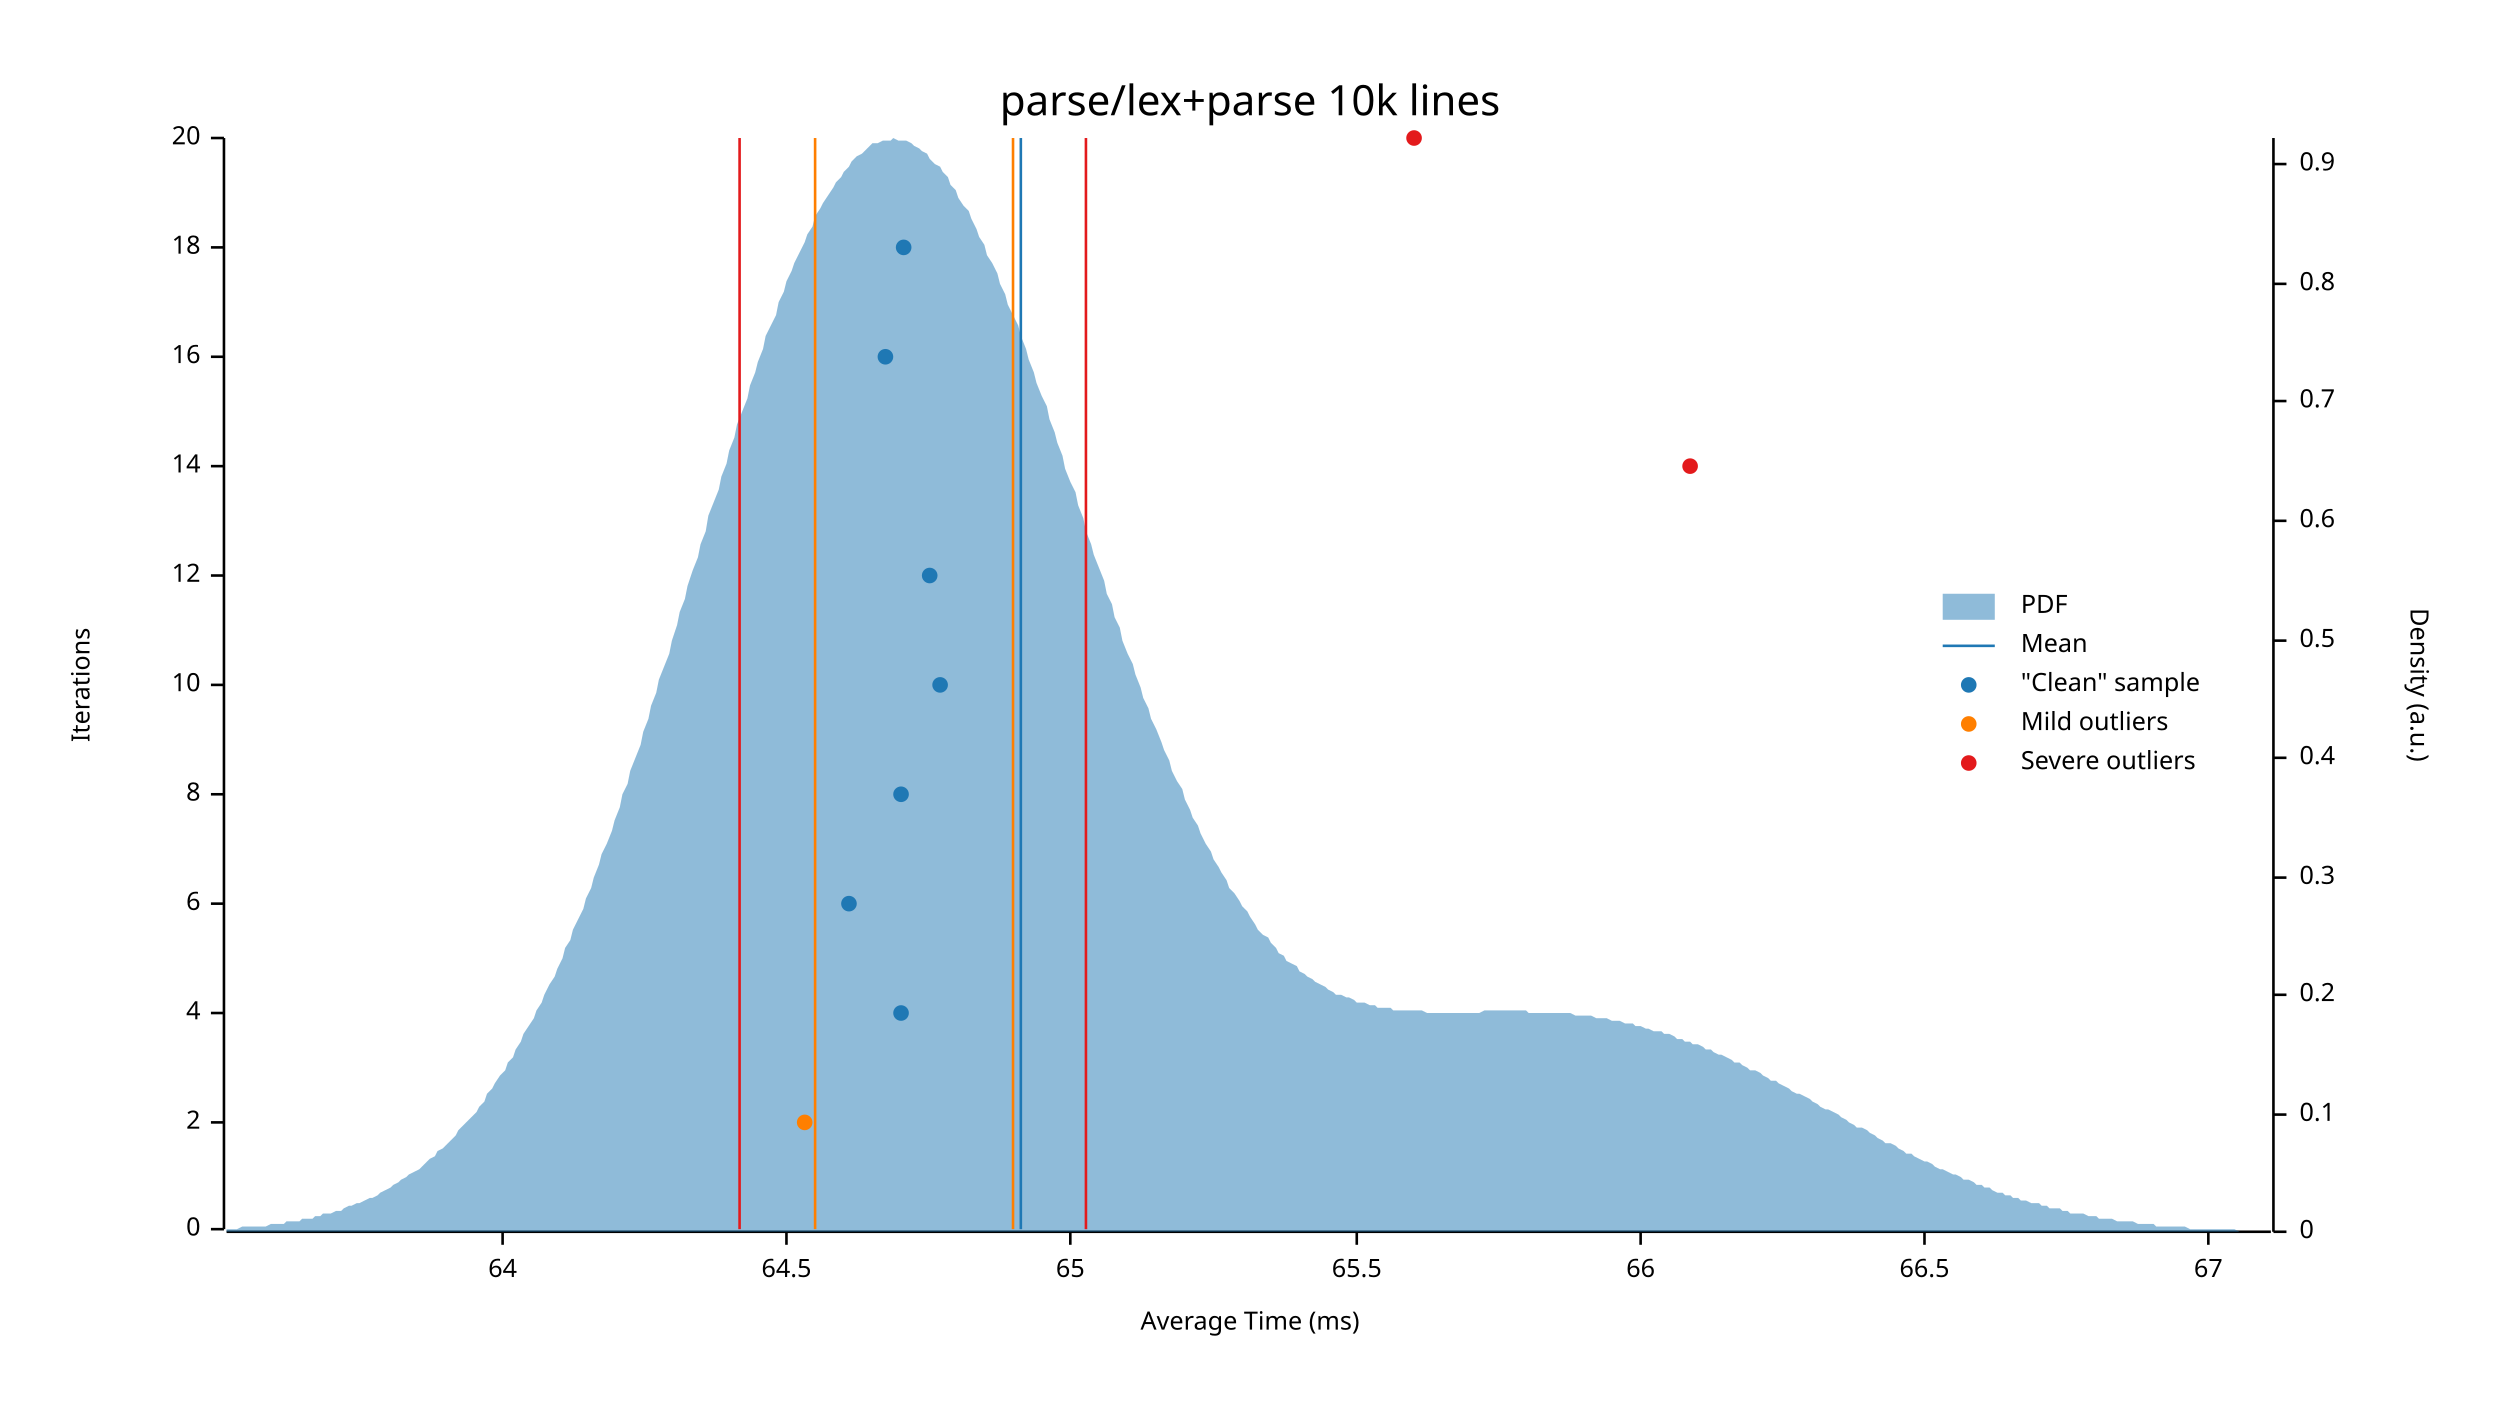
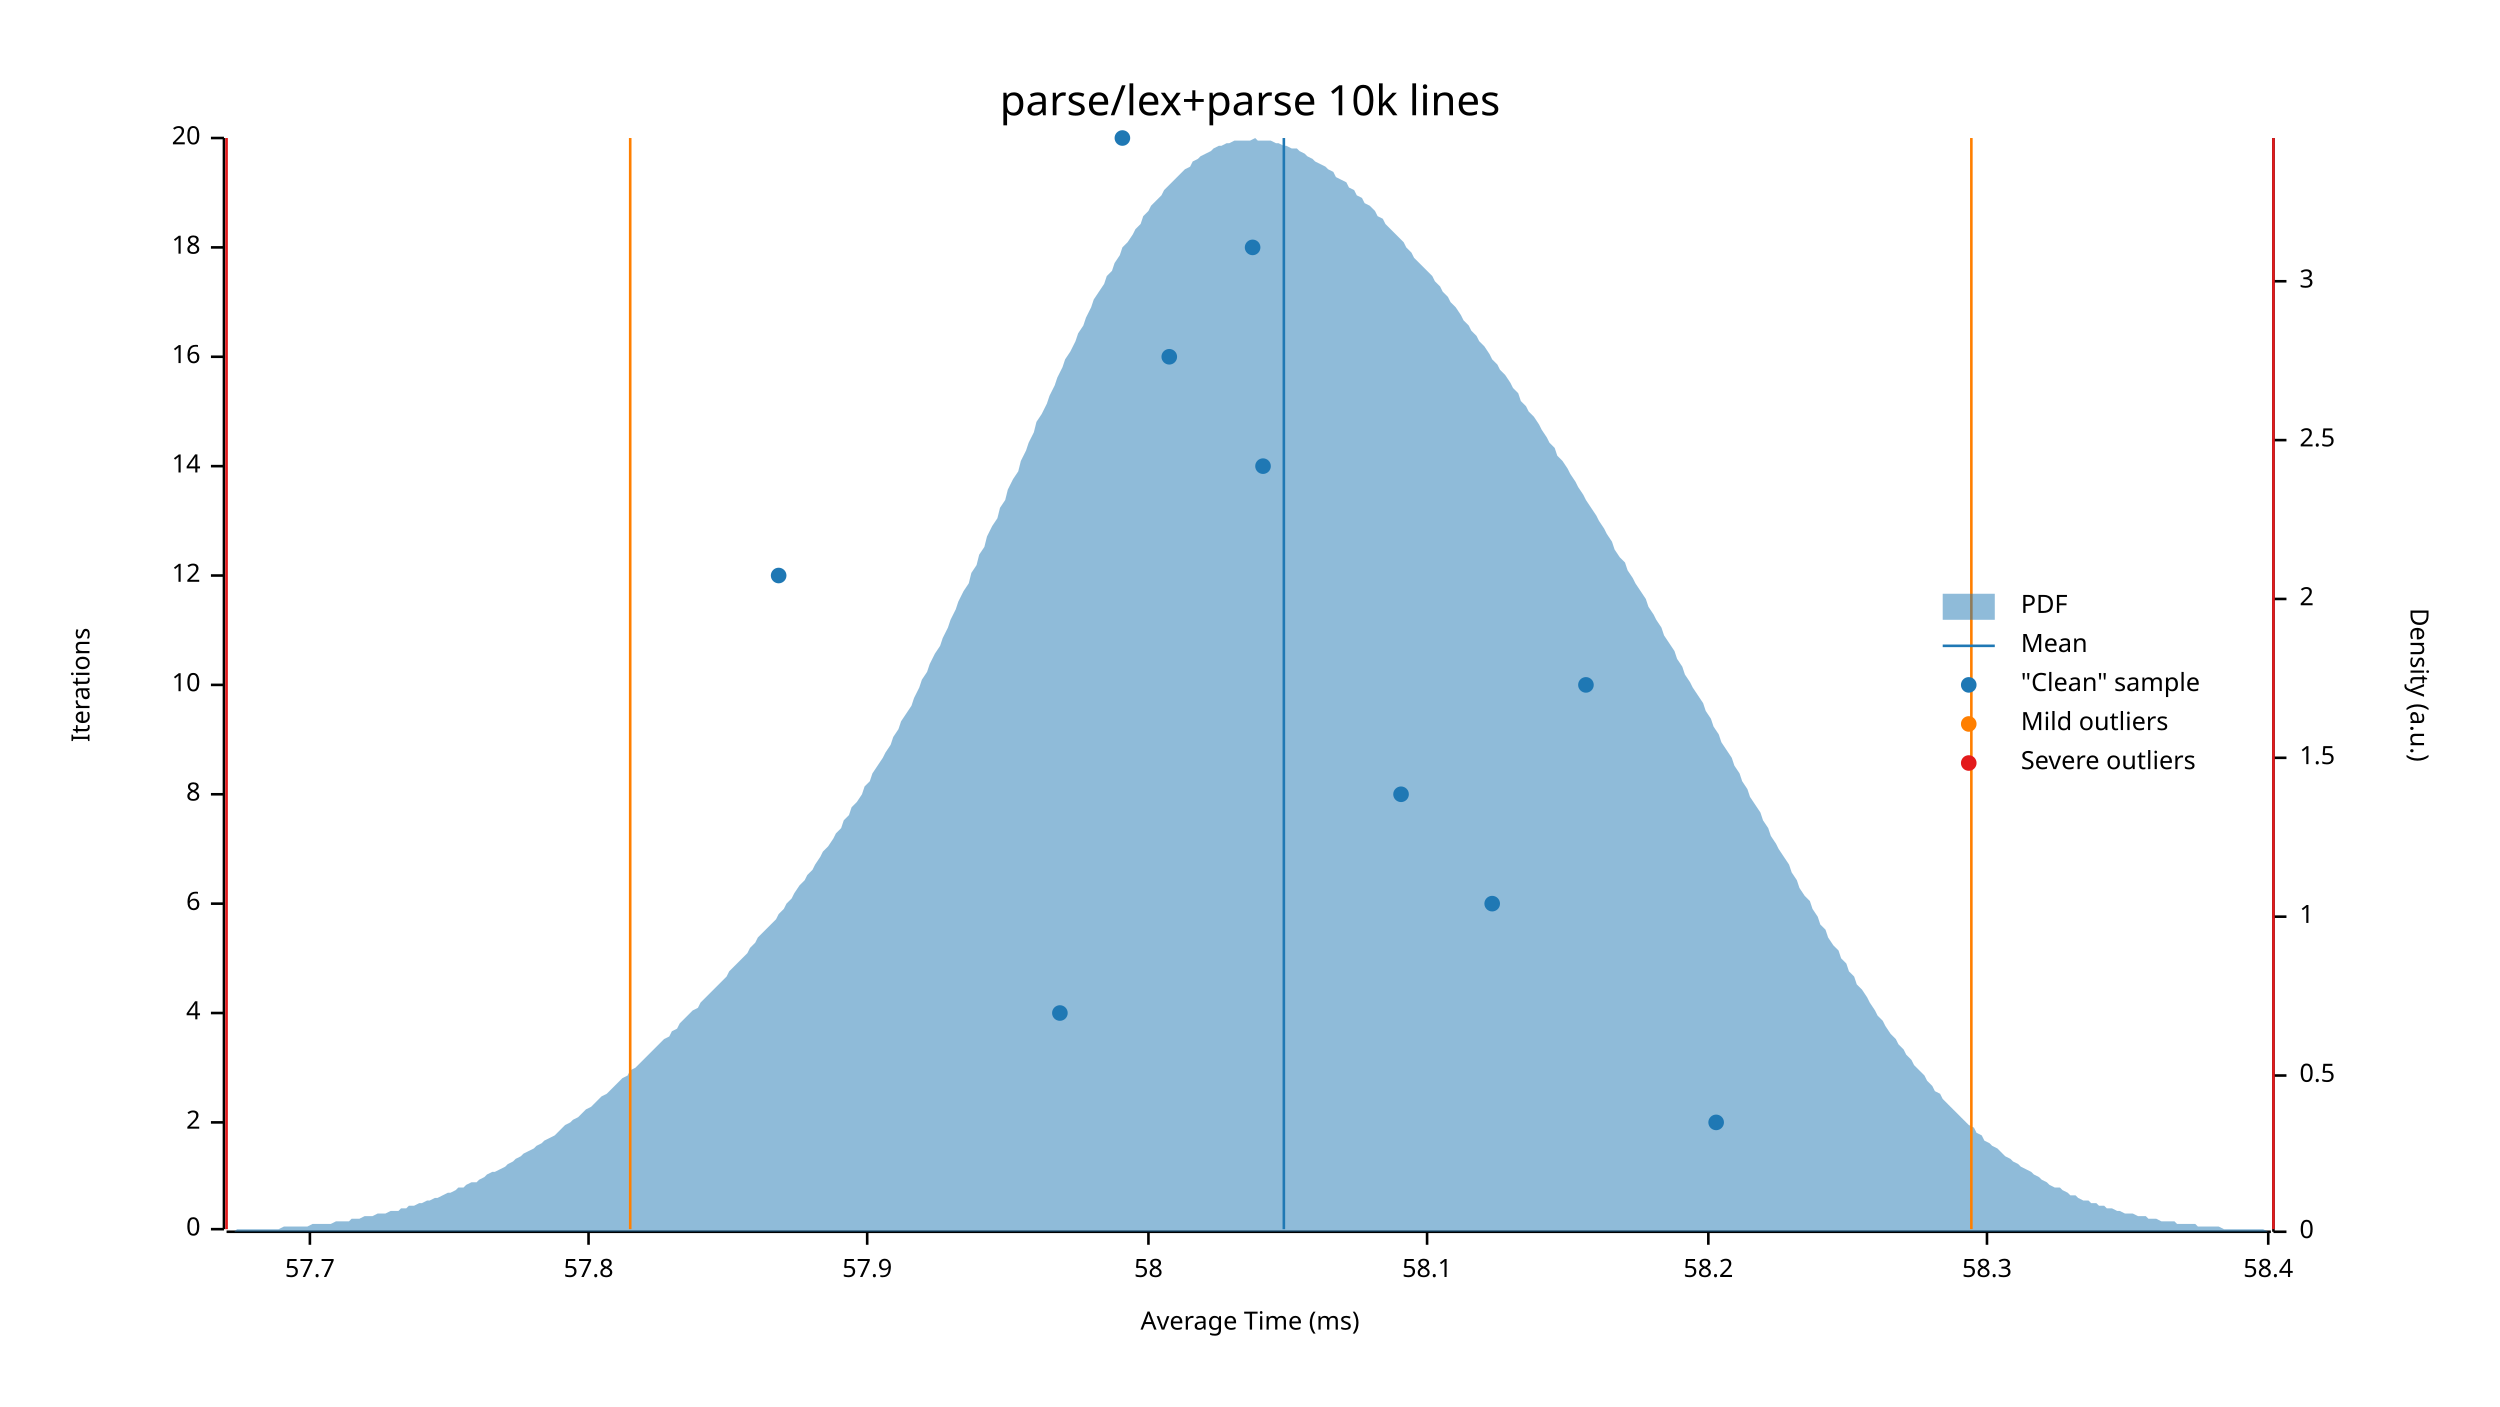
<svg xmlns="http://www.w3.org/2000/svg" width="960" height="540" viewBox="0 0 960 540">
  <text x="480" y="32" dy="0.76em" text-anchor="middle" font-family="sans-serif" font-size="16.129" opacity="1" fill="#000000">
parse/lex+parse 10k lines
</text>
  <text x="27" y="263" dy="0.76em" text-anchor="middle" font-family="sans-serif" font-size="9.677" opacity="1" fill="#000000" transform="rotate(270, 27, 263)">
Iterations
</text>
  <text x="480" y="513" dy="-0.5ex" text-anchor="middle" font-family="sans-serif" font-size="9.677" opacity="1" fill="#000000">
Average Time (ms)
</text>
  <polyline fill="none" opacity="1" stroke="#000000" stroke-width="1" points="86,53 86,472 " />
  <text x="77" y="472" dy="0.5ex" text-anchor="end" font-family="sans-serif" font-size="9.677" opacity="1" fill="#000000">
0
</text>
  <polyline fill="none" opacity="1" stroke="#000000" stroke-width="1" points="81,472 86,472 " />
  <text x="77" y="431" dy="0.5ex" text-anchor="end" font-family="sans-serif" font-size="9.677" opacity="1" fill="#000000">
2
</text>
  <polyline fill="none" opacity="1" stroke="#000000" stroke-width="1" points="81,431 86,431 " />
  <text x="77" y="389" dy="0.5ex" text-anchor="end" font-family="sans-serif" font-size="9.677" opacity="1" fill="#000000">
4
</text>
  <polyline fill="none" opacity="1" stroke="#000000" stroke-width="1" points="81,389 86,389 " />
  <text x="77" y="347" dy="0.5ex" text-anchor="end" font-family="sans-serif" font-size="9.677" opacity="1" fill="#000000">
6
</text>
  <polyline fill="none" opacity="1" stroke="#000000" stroke-width="1" points="81,347 86,347 " />
  <text x="77" y="305" dy="0.5ex" text-anchor="end" font-family="sans-serif" font-size="9.677" opacity="1" fill="#000000">
8
</text>
  <polyline fill="none" opacity="1" stroke="#000000" stroke-width="1" points="81,305 86,305 " />
  <text x="77" y="263" dy="0.5ex" text-anchor="end" font-family="sans-serif" font-size="9.677" opacity="1" fill="#000000">
10
</text>
  <polyline fill="none" opacity="1" stroke="#000000" stroke-width="1" points="81,263 86,263 " />
  <text x="77" y="221" dy="0.5ex" text-anchor="end" font-family="sans-serif" font-size="9.677" opacity="1" fill="#000000">
12
</text>
  <polyline fill="none" opacity="1" stroke="#000000" stroke-width="1" points="81,221 86,221 " />
  <text x="77" y="179" dy="0.5ex" text-anchor="end" font-family="sans-serif" font-size="9.677" opacity="1" fill="#000000">
14
</text>
  <polyline fill="none" opacity="1" stroke="#000000" stroke-width="1" points="81,179 86,179 " />
  <text x="77" y="137" dy="0.5ex" text-anchor="end" font-family="sans-serif" font-size="9.677" opacity="1" fill="#000000">
16
</text>
  <polyline fill="none" opacity="1" stroke="#000000" stroke-width="1" points="81,137 86,137 " />
  <text x="77" y="95" dy="0.5ex" text-anchor="end" font-family="sans-serif" font-size="9.677" opacity="1" fill="#000000">
18
</text>
  <polyline fill="none" opacity="1" stroke="#000000" stroke-width="1" points="81,95 86,95 " />
  <text x="77" y="53" dy="0.5ex" text-anchor="end" font-family="sans-serif" font-size="9.677" opacity="1" fill="#000000">
20
</text>
  <polyline fill="none" opacity="1" stroke="#000000" stroke-width="1" points="81,53 86,53 " />
  <polyline fill="none" opacity="1" stroke="#000000" stroke-width="1" points="87,473 872,473 " />
-   <text x="193" y="483" dy="0.76em" text-anchor="middle" font-family="sans-serif" font-size="9.677" opacity="1" fill="#000000">
- 64
+   <text x="119" y="483" dy="0.76em" text-anchor="middle" font-family="sans-serif" font-size="9.677" opacity="1" fill="#000000">
+ 57.7
</text>
-   <polyline fill="none" opacity="1" stroke="#000000" stroke-width="1" points="193,473 193,478 " />
-   <text x="302" y="483" dy="0.76em" text-anchor="middle" font-family="sans-serif" font-size="9.677" opacity="1" fill="#000000">
- 64.5
+   <polyline fill="none" opacity="1" stroke="#000000" stroke-width="1" points="119,473 119,478 " />
+   <text x="226" y="483" dy="0.76em" text-anchor="middle" font-family="sans-serif" font-size="9.677" opacity="1" fill="#000000">
+ 57.8
</text>
-   <polyline fill="none" opacity="1" stroke="#000000" stroke-width="1" points="302,473 302,478 " />
-   <text x="411" y="483" dy="0.76em" text-anchor="middle" font-family="sans-serif" font-size="9.677" opacity="1" fill="#000000">
- 65
+   <polyline fill="none" opacity="1" stroke="#000000" stroke-width="1" points="226,473 226,478 " />
+   <text x="333" y="483" dy="0.76em" text-anchor="middle" font-family="sans-serif" font-size="9.677" opacity="1" fill="#000000">
+ 57.9
</text>
-   <polyline fill="none" opacity="1" stroke="#000000" stroke-width="1" points="411,473 411,478 " />
-   <text x="521" y="483" dy="0.76em" text-anchor="middle" font-family="sans-serif" font-size="9.677" opacity="1" fill="#000000">
- 65.5
+   <polyline fill="none" opacity="1" stroke="#000000" stroke-width="1" points="333,473 333,478 " />
+   <text x="441" y="483" dy="0.76em" text-anchor="middle" font-family="sans-serif" font-size="9.677" opacity="1" fill="#000000">
+ 58
</text>
-   <polyline fill="none" opacity="1" stroke="#000000" stroke-width="1" points="521,473 521,478 " />
-   <text x="630" y="483" dy="0.76em" text-anchor="middle" font-family="sans-serif" font-size="9.677" opacity="1" fill="#000000">
- 66
+   <polyline fill="none" opacity="1" stroke="#000000" stroke-width="1" points="441,473 441,478 " />
+   <text x="548" y="483" dy="0.76em" text-anchor="middle" font-family="sans-serif" font-size="9.677" opacity="1" fill="#000000">
+ 58.1
</text>
-   <polyline fill="none" opacity="1" stroke="#000000" stroke-width="1" points="630,473 630,478 " />
-   <text x="739" y="483" dy="0.76em" text-anchor="middle" font-family="sans-serif" font-size="9.677" opacity="1" fill="#000000">
- 66.5
+   <polyline fill="none" opacity="1" stroke="#000000" stroke-width="1" points="548,473 548,478 " />
+   <text x="656" y="483" dy="0.76em" text-anchor="middle" font-family="sans-serif" font-size="9.677" opacity="1" fill="#000000">
+ 58.2
</text>
-   <polyline fill="none" opacity="1" stroke="#000000" stroke-width="1" points="739,473 739,478 " />
-   <text x="848" y="483" dy="0.76em" text-anchor="middle" font-family="sans-serif" font-size="9.677" opacity="1" fill="#000000">
- 67
+   <polyline fill="none" opacity="1" stroke="#000000" stroke-width="1" points="656,473 656,478 " />
+   <text x="763" y="483" dy="0.76em" text-anchor="middle" font-family="sans-serif" font-size="9.677" opacity="1" fill="#000000">
+ 58.3
</text>
-   <polyline fill="none" opacity="1" stroke="#000000" stroke-width="1" points="848,473 848,478 " />
+   <polyline fill="none" opacity="1" stroke="#000000" stroke-width="1" points="763,473 763,478 " />
+   <text x="871" y="483" dy="0.76em" text-anchor="middle" font-family="sans-serif" font-size="9.677" opacity="1" fill="#000000">
+ 58.4
+ </text>
+   <polyline fill="none" opacity="1" stroke="#000000" stroke-width="1" points="871,473 871,478 " />
  <text x="933" y="263" dy="0.76em" text-anchor="middle" font-family="sans-serif" font-size="9.677" opacity="1" fill="#000000" transform="rotate(90, 933, 263)">
Density (a.u.)
</text>
  <polyline fill="none" opacity="1" stroke="#000000" stroke-width="1" points="873,53 873,473 " />
  <text x="883" y="473" dy="0.5ex" text-anchor="start" font-family="sans-serif" font-size="9.677" opacity="1" fill="#000000">
0
</text>
  <polyline fill="none" opacity="1" stroke="#000000" stroke-width="1" points="873,473 878,473 " />
-   <text x="883" y="428" dy="0.5ex" text-anchor="start" font-family="sans-serif" font-size="9.677" opacity="1" fill="#000000">
- 0.1
+   <text x="883" y="413" dy="0.5ex" text-anchor="start" font-family="sans-serif" font-size="9.677" opacity="1" fill="#000000">
+ 0.5
</text>
-   <polyline fill="none" opacity="1" stroke="#000000" stroke-width="1" points="873,428 878,428 " />
-   <text x="883" y="382" dy="0.5ex" text-anchor="start" font-family="sans-serif" font-size="9.677" opacity="1" fill="#000000">
- 0.2
+   <polyline fill="none" opacity="1" stroke="#000000" stroke-width="1" points="873,413 878,413 " />
+   <text x="883" y="352" dy="0.5ex" text-anchor="start" font-family="sans-serif" font-size="9.677" opacity="1" fill="#000000">
+ 1
</text>
-   <polyline fill="none" opacity="1" stroke="#000000" stroke-width="1" points="873,382 878,382 " />
-   <text x="883" y="337" dy="0.5ex" text-anchor="start" font-family="sans-serif" font-size="9.677" opacity="1" fill="#000000">
- 0.3
- </text>
-   <polyline fill="none" opacity="1" stroke="#000000" stroke-width="1" points="873,337 878,337 " />
+   <polyline fill="none" opacity="1" stroke="#000000" stroke-width="1" points="873,352 878,352 " />
  <text x="883" y="291" dy="0.5ex" text-anchor="start" font-family="sans-serif" font-size="9.677" opacity="1" fill="#000000">
- 0.4
+ 1.5
</text>
  <polyline fill="none" opacity="1" stroke="#000000" stroke-width="1" points="873,291 878,291 " />
-   <text x="883" y="246" dy="0.5ex" text-anchor="start" font-family="sans-serif" font-size="9.677" opacity="1" fill="#000000">
- 0.5
+   <text x="883" y="230" dy="0.5ex" text-anchor="start" font-family="sans-serif" font-size="9.677" opacity="1" fill="#000000">
+ 2
</text>
-   <polyline fill="none" opacity="1" stroke="#000000" stroke-width="1" points="873,246 878,246 " />
-   <text x="883" y="200" dy="0.5ex" text-anchor="start" font-family="sans-serif" font-size="9.677" opacity="1" fill="#000000">
- 0.6
+   <polyline fill="none" opacity="1" stroke="#000000" stroke-width="1" points="873,230 878,230 " />
+   <text x="883" y="169" dy="0.5ex" text-anchor="start" font-family="sans-serif" font-size="9.677" opacity="1" fill="#000000">
+ 2.5
</text>
-   <polyline fill="none" opacity="1" stroke="#000000" stroke-width="1" points="873,200 878,200 " />
-   <text x="883" y="154" dy="0.5ex" text-anchor="start" font-family="sans-serif" font-size="9.677" opacity="1" fill="#000000">
- 0.7
+   <polyline fill="none" opacity="1" stroke="#000000" stroke-width="1" points="873,169 878,169 " />
+   <text x="883" y="108" dy="0.5ex" text-anchor="start" font-family="sans-serif" font-size="9.677" opacity="1" fill="#000000">
+ 3
</text>
-   <polyline fill="none" opacity="1" stroke="#000000" stroke-width="1" points="873,154 878,154 " />
-   <text x="883" y="109" dy="0.5ex" text-anchor="start" font-family="sans-serif" font-size="9.677" opacity="1" fill="#000000">
- 0.8
- </text>
-   <polyline fill="none" opacity="1" stroke="#000000" stroke-width="1" points="873,109 878,109 " />
-   <text x="883" y="63" dy="0.5ex" text-anchor="start" font-family="sans-serif" font-size="9.677" opacity="1" fill="#000000">
- 0.9
- </text>
-   <polyline fill="none" opacity="1" stroke="#000000" stroke-width="1" points="873,63 878,63 " />
-   <polygon opacity="0.5" fill="#1F78B4" points="87,472 88,472 90,472 91,472 93,471 94,471 96,471 98,471 99,471 101,471 102,471 104,470 105,470 107,470 109,470 110,469 112,469 113,469 115,469 116,468 118,468 120,468 121,467 123,467 124,466 126,466 127,466 129,465 131,465 132,464 134,463 135,463 137,462 138,462 140,461 142,460 143,460 145,459 146,458 148,457 150,456 151,455 153,454 154,453 156,452 157,451 159,450 161,449 162,448 164,446 165,445 167,444 168,442 170,441 172,439 173,438 175,436 176,434 178,432 179,431 181,429 183,427 184,425 186,423 187,420 189,418 190,416 192,413 194,411 195,408 197,406 198,403 200,400 201,397 203,394 205,391 206,388 208,385 209,382 211,378 213,375 214,372 216,368 217,364 219,361 220,357 222,353 224,349 225,345 227,341 228,337 230,332 231,328 233,324 235,319 236,315 238,310 239,305 241,301 242,296 244,291 246,286 247,281 249,276 250,271 252,266 253,261 255,256 257,251 258,246 260,240 261,235 263,230 264,225 266,219 268,214 269,209 271,204 272,198 274,193 276,188 277,183 279,178 280,173 282,168 283,163 285,158 287,153 288,148 290,143 291,139 293,134 294,129 296,125 298,121 299,116 301,112 302,108 304,104 305,101 307,97 309,93 310,90 312,87 313,83 315,80 316,78 318,75 320,72 321,70 323,68 324,66 326,64 327,62 329,60 331,59 332,58 334,56 335,55 337,55 339,54 340,54 342,54 343,53 345,54 346,54 348,54 350,55 351,56 353,57 354,58 356,59 357,61 359,63 361,64 362,66 364,68 365,71 367,73 368,76 370,79 372,81 373,84 375,88 376,91 378,94 379,98 381,101 383,105 384,109 386,113 387,117 389,121 391,125 392,129 394,134 395,138 397,143 398,147 400,152 402,156 403,161 405,166 406,170 408,175 409,180 411,185 413,189 414,194 416,199 417,204 419,209 420,213 422,218 424,223 425,228 427,232 428,237 430,241 431,246 433,251 435,255 436,259 438,264 439,268 441,272 442,276 444,280 446,285 447,288 449,292 450,296 452,300 454,303 455,307 457,311 458,314 460,317 461,320 463,324 465,327 466,330 468,333 469,335 471,338 472,341 474,343 476,346 477,348 479,350 480,352 482,355 483,357 485,359 487,360 488,362 490,364 491,366 493,367 494,369 496,370 498,371 499,373 501,374 502,375 504,376 505,377 507,378 509,379 510,380 512,381 513,382 515,382 517,383 518,383 520,384 521,385 523,385 524,385 526,386 528,386 529,387 531,387 532,387 534,387 535,388 537,388 539,388 540,388 542,388 543,388 545,388 546,388 548,389 550,389 551,389 553,389 554,389 556,389 557,389 559,389 561,389 562,389 564,389 565,389 567,389 568,389 570,388 572,388 573,388 575,388 576,388 578,388 580,388 581,388 583,388 584,388 586,388 587,389 589,389 591,389 592,389 594,389 595,389 597,389 598,389 600,389 602,389 603,389 605,390 606,390 608,390 609,390 611,390 613,391 614,391 616,391 617,391 619,392 620,392 622,392 624,393 625,393 627,393 628,394 630,394 632,395 633,395 635,396 636,396 638,396 639,397 641,397 643,398 644,399 646,399 647,400 649,400 650,401 652,401 654,402 655,403 657,403 658,404 660,405 661,405 663,406 665,407 666,408 668,408 669,409 671,410 672,411 674,411 676,412 677,413 679,414 680,415 682,415 683,416 685,417 687,418 688,419 690,420 691,420 693,421 695,422 696,423 698,424 699,425 701,426 702,426 704,427 706,428 707,429 709,430 710,431 712,432 713,433 715,433 717,434 718,435 720,436 721,437 723,438 724,439 726,439 728,440 729,441 731,442 732,443 734,443 735,444 737,445 739,446 740,446 742,447 743,448 745,449 746,449 748,450 750,451 751,451 753,452 754,453 756,453 758,454 759,455 761,455 762,456 764,456 765,457 767,458 769,458 770,459 772,459 773,460 775,460 776,461 778,461 780,462 781,462 783,462 784,463 786,463 787,464 789,464 791,464 792,465 794,465 795,466 797,466 798,466 800,466 802,467 803,467 805,467 806,468 808,468 809,468 811,468 813,469 814,469 816,469 817,469 819,469 821,470 822,470 824,470 825,470 827,470 828,471 830,471 832,471 833,471 835,471 836,471 838,471 839,471 841,472 843,472 844,472 846,472 847,472 849,472 850,472 852,472 854,472 855,472 857,472 858,472 860,473 861,473 863,473 865,473 866,473 868,473 869,473 871,473 873,473 873,473 87,473 " />
-   <polyline fill="none" opacity="1" stroke="#1F78B4" stroke-width="1" points="392,472 392,53 " />
-   <polyline fill="none" opacity="1" stroke="#FF7F00" stroke-width="1" points="313,472 313,53 " />
-   <polyline fill="none" opacity="1" stroke="#FF7F00" stroke-width="1" points="389,472 389,53 " />
-   <polyline fill="none" opacity="1" stroke="#E31A1C" stroke-width="1" points="284,472 284,53 " />
-   <polyline fill="none" opacity="1" stroke="#E31A1C" stroke-width="1" points="417,472 417,53 " />
-   <circle cx="346" cy="389" r="3" opacity="1" fill="#1F78B4" stroke="none" stroke-width="1" />
-   <circle cx="326" cy="347" r="3" opacity="1" fill="#1F78B4" stroke="none" stroke-width="1" />
-   <circle cx="346" cy="305" r="3" opacity="1" fill="#1F78B4" stroke="none" stroke-width="1" />
-   <circle cx="361" cy="263" r="3" opacity="1" fill="#1F78B4" stroke="none" stroke-width="1" />
-   <circle cx="357" cy="221" r="3" opacity="1" fill="#1F78B4" stroke="none" stroke-width="1" />
-   <circle cx="340" cy="137" r="3" opacity="1" fill="#1F78B4" stroke="none" stroke-width="1" />
-   <circle cx="347" cy="95" r="3" opacity="1" fill="#1F78B4" stroke="none" stroke-width="1" />
-   <circle cx="309" cy="431" r="3" opacity="1" fill="#FF7F00" stroke="none" stroke-width="1" />
-   <circle cx="649" cy="179" r="3" opacity="1" fill="#E31A1C" stroke="none" stroke-width="1" />
-   <circle cx="543" cy="53" r="3" opacity="1" fill="#E31A1C" stroke="none" stroke-width="1" />
+   <polyline fill="none" opacity="1" stroke="#000000" stroke-width="1" points="873,108 878,108 " />
+   <polygon opacity="0.5" fill="#1F78B4" points="87,473 88,473 90,473 91,472 93,472 94,472 96,472 98,472 99,472 101,472 102,472 104,472 105,472 107,472 109,471 110,471 112,471 113,471 115,471 116,471 118,471 120,470 121,470 123,470 124,470 126,470 127,470 129,469 131,469 132,469 134,469 135,468 137,468 138,468 140,467 142,467 143,467 145,466 146,466 148,466 150,465 151,465 153,465 154,464 156,464 157,463 159,463 161,462 162,462 164,461 165,461 167,460 168,460 170,459 172,458 173,458 175,457 176,456 178,456 179,455 181,454 183,454 184,453 186,452 187,451 189,450 190,450 192,449 194,448 195,447 197,446 198,445 200,444 201,443 203,442 205,441 206,440 208,439 209,438 211,437 213,436 214,435 216,433 217,432 219,431 220,430 222,429 224,427 225,426 227,425 228,424 230,422 231,421 233,420 235,418 236,417 238,415 239,414 241,413 242,411 244,410 246,408 247,407 249,405 250,404 252,402 253,401 255,399 257,398 258,396 260,395 261,393 263,391 264,390 266,388 268,387 269,385 271,383 272,382 274,380 276,378 277,377 279,375 280,373 282,371 283,370 285,368 287,366 288,364 290,362 291,360 293,358 294,357 296,355 298,353 299,351 301,349 302,347 304,345 305,343 307,340 309,338 310,336 312,334 313,332 315,329 316,327 318,325 320,322 321,320 323,318 324,315 326,313 327,310 329,308 331,305 332,302 334,300 335,297 337,294 339,291 340,289 342,286 343,283 345,280 346,277 348,274 350,271 351,268 353,264 354,261 356,258 357,255 359,251 361,248 362,245 364,241 365,238 367,234 368,231 370,227 372,224 373,220 375,217 376,213 378,210 379,206 381,202 383,199 384,195 386,192 387,188 389,184 391,181 392,177 394,173 395,170 397,166 398,162 400,159 402,155 403,152 405,148 406,145 408,141 409,138 411,135 413,131 414,128 416,125 417,122 419,118 420,115 422,112 424,109 425,106 427,104 428,101 430,98 431,95 433,93 435,90 436,88 438,86 439,83 441,81 442,79 444,77 446,75 447,73 449,71 450,70 452,68 454,66 455,65 457,64 458,62 460,61 461,60 463,59 465,58 466,57 468,56 469,56 471,55 472,55 474,54 476,54 477,54 479,54 480,54 482,53 483,54 485,54 487,54 488,54 490,55 491,55 493,56 494,56 496,57 498,57 499,58 501,59 502,60 504,61 505,62 507,63 509,64 510,65 512,66 513,68 515,69 517,70 518,72 520,73 521,75 523,76 524,78 526,79 528,81 529,83 531,84 532,86 534,88 535,89 537,91 539,93 540,95 542,97 543,99 545,101 546,102 548,104 550,106 551,108 553,110 554,112 556,114 557,116 559,118 561,121 562,123 564,125 565,127 567,129 568,131 570,133 572,136 573,138 575,140 576,142 578,144 580,147 581,149 583,151 584,154 586,156 587,158 589,160 591,163 592,165 594,168 595,170 597,172 598,175 600,177 602,180 603,182 605,185 606,187 608,190 609,192 611,195 613,198 614,200 616,203 617,205 619,208 620,211 622,214 624,216 625,219 627,222 628,224 630,227 632,230 633,233 635,236 636,238 638,241 639,244 641,247 643,250 644,253 646,256 647,259 649,262 650,264 652,267 654,270 655,273 657,276 658,279 660,282 661,285 663,288 665,291 666,294 668,297 669,300 671,303 672,306 674,309 676,312 677,315 679,318 680,321 682,324 683,326 685,329 687,332 688,335 690,338 691,341 693,344 695,346 696,349 698,352 699,355 701,357 702,360 704,363 706,365 707,368 709,370 710,373 712,375 713,378 715,380 717,383 718,385 720,388 721,390 723,392 724,394 726,397 728,399 729,401 731,403 732,405 734,407 735,409 737,411 739,413 740,415 742,417 743,419 745,420 746,422 748,424 750,426 751,427 753,429 754,430 756,432 758,433 759,435 761,436 762,438 764,439 765,440 767,441 769,443 770,444 772,445 773,446 775,447 776,448 778,449 780,450 781,451 783,452 784,453 786,454 787,455 789,456 791,456 792,457 794,458 795,459 797,459 798,460 800,461 802,461 803,462 805,462 806,463 808,463 809,464 811,464 813,465 814,465 816,466 817,466 819,466 821,467 822,467 824,467 825,468 827,468 828,468 830,469 832,469 833,469 835,469 836,470 838,470 839,470 841,470 843,470 844,471 846,471 847,471 849,471 850,471 852,471 854,472 855,472 857,472 858,472 860,472 861,472 863,472 865,472 866,472 868,472 869,472 871,473 873,473 873,473 87,473 " />
+   <polyline fill="none" opacity="1" stroke="#1F78B4" stroke-width="1" points="493,472 493,53 " />
+   <polyline fill="none" opacity="1" stroke="#FF7F00" stroke-width="1" points="242,472 242,53 " />
+   <polyline fill="none" opacity="1" stroke="#FF7F00" stroke-width="1" points="757,472 757,53 " />
+   <polyline fill="none" opacity="1" stroke="#E31A1C" stroke-width="1" points="87,472 87,53 " />
+   <polyline fill="none" opacity="1" stroke="#E31A1C" stroke-width="1" points="873,472 873,53 " />
+   <circle cx="659" cy="431" r="3" opacity="1" fill="#1F78B4" stroke="none" stroke-width="1" />
+   <circle cx="407" cy="389" r="3" opacity="1" fill="#1F78B4" stroke="none" stroke-width="1" />
+   <circle cx="573" cy="347" r="3" opacity="1" fill="#1F78B4" stroke="none" stroke-width="1" />
+   <circle cx="538" cy="305" r="3" opacity="1" fill="#1F78B4" stroke="none" stroke-width="1" />
+   <circle cx="609" cy="263" r="3" opacity="1" fill="#1F78B4" stroke="none" stroke-width="1" />
+   <circle cx="299" cy="221" r="3" opacity="1" fill="#1F78B4" stroke="none" stroke-width="1" />
+   <circle cx="485" cy="179" r="3" opacity="1" fill="#1F78B4" stroke="none" stroke-width="1" />
+   <circle cx="449" cy="137" r="3" opacity="1" fill="#1F78B4" stroke="none" stroke-width="1" />
+   <circle cx="481" cy="95" r="3" opacity="1" fill="#1F78B4" stroke="none" stroke-width="1" />
+   <circle cx="431" cy="53" r="3" opacity="1" fill="#1F78B4" stroke="none" stroke-width="1" />
  <text x="776" y="228" dy="0.76em" text-anchor="start" font-family="sans-serif" font-size="9.677" opacity="1" fill="#000000">
PDF
</text>
  <text x="776" y="243" dy="0.76em" text-anchor="start" font-family="sans-serif" font-size="9.677" opacity="1" fill="#000000">
Mean
</text>
  <text x="776" y="258" dy="0.76em" text-anchor="start" font-family="sans-serif" font-size="9.677" opacity="1" fill="#000000">
"Clean" sample
</text>
  <text x="776" y="273" dy="0.76em" text-anchor="start" font-family="sans-serif" font-size="9.677" opacity="1" fill="#000000">
Mild outliers
</text>
  <text x="776" y="288" dy="0.76em" text-anchor="start" font-family="sans-serif" font-size="9.677" opacity="1" fill="#000000">
Severe outliers
</text>
  <rect x="746" y="228" width="20" height="10" opacity="0.5" fill="#1F78B4" stroke="none" />
  <polyline fill="none" opacity="1" stroke="#1F78B4" stroke-width="1" points="746,248 766,248 " />
  <circle cx="756" cy="263" r="3" opacity="1" fill="#1F78B4" stroke="none" stroke-width="1" />
  <circle cx="756" cy="278" r="3" opacity="1" fill="#FF7F00" stroke="none" stroke-width="1" />
  <circle cx="756" cy="293" r="3" opacity="1" fill="#E31A1C" stroke="none" stroke-width="1" />
</svg>
